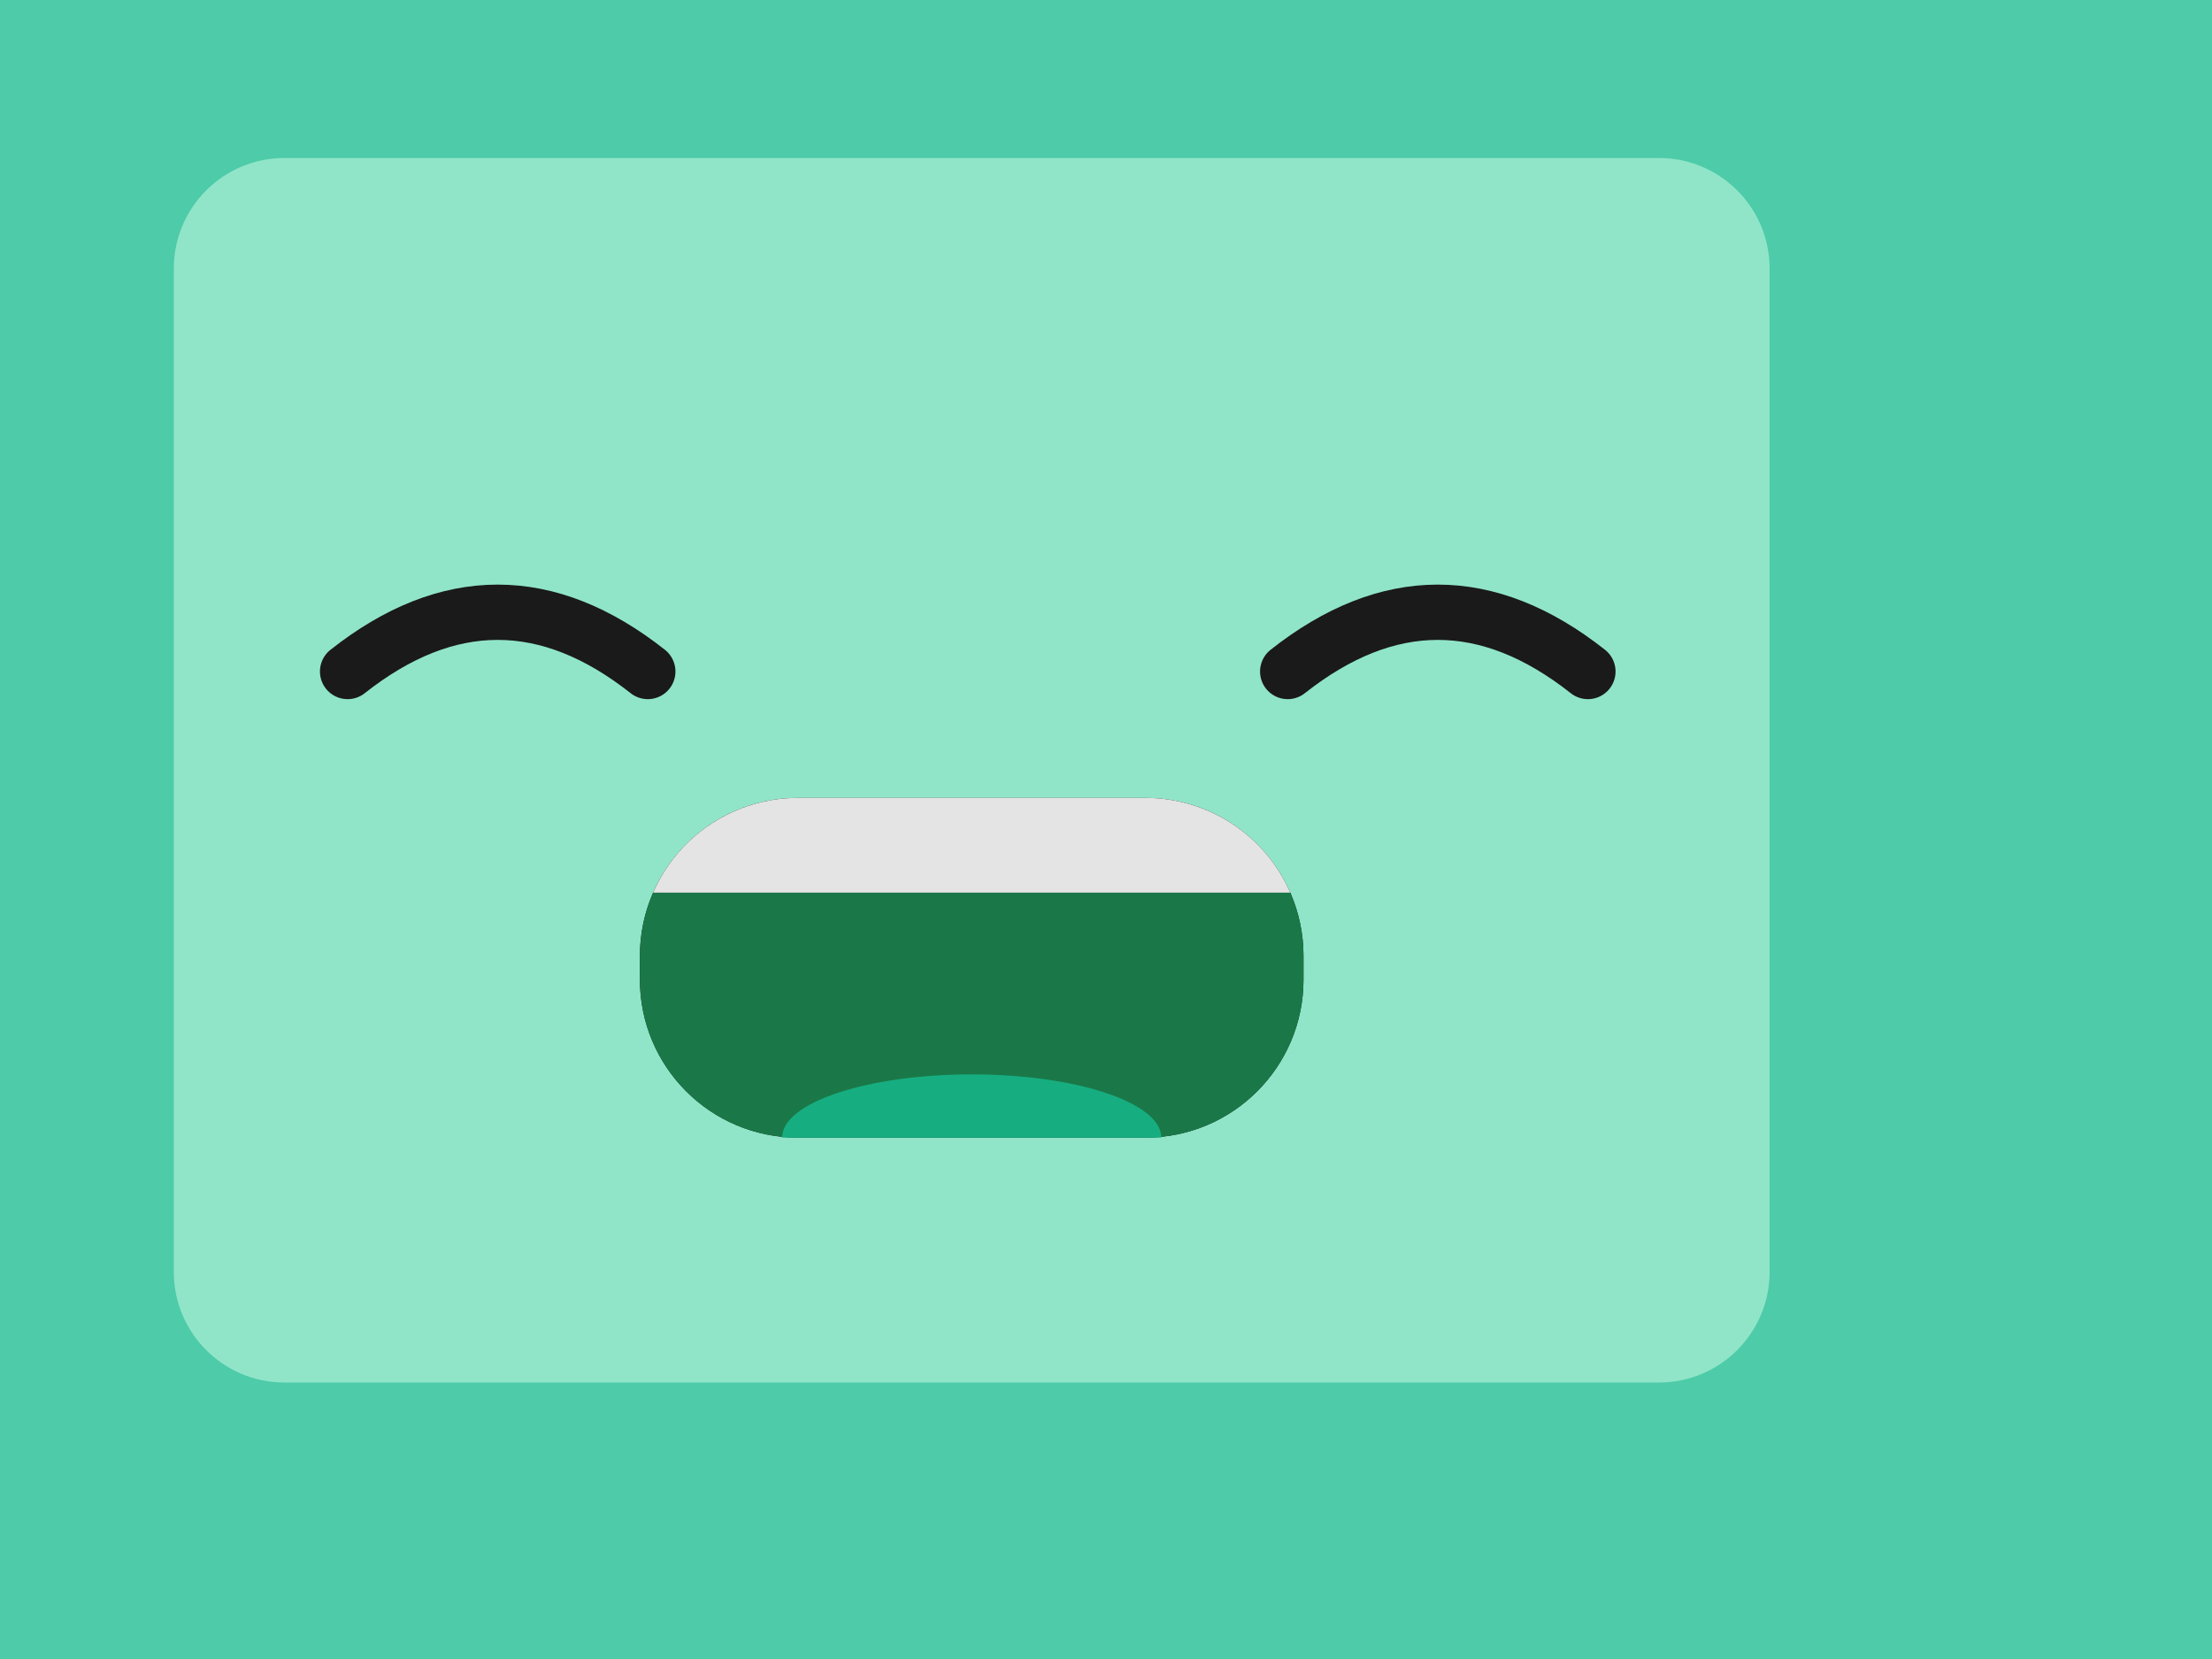
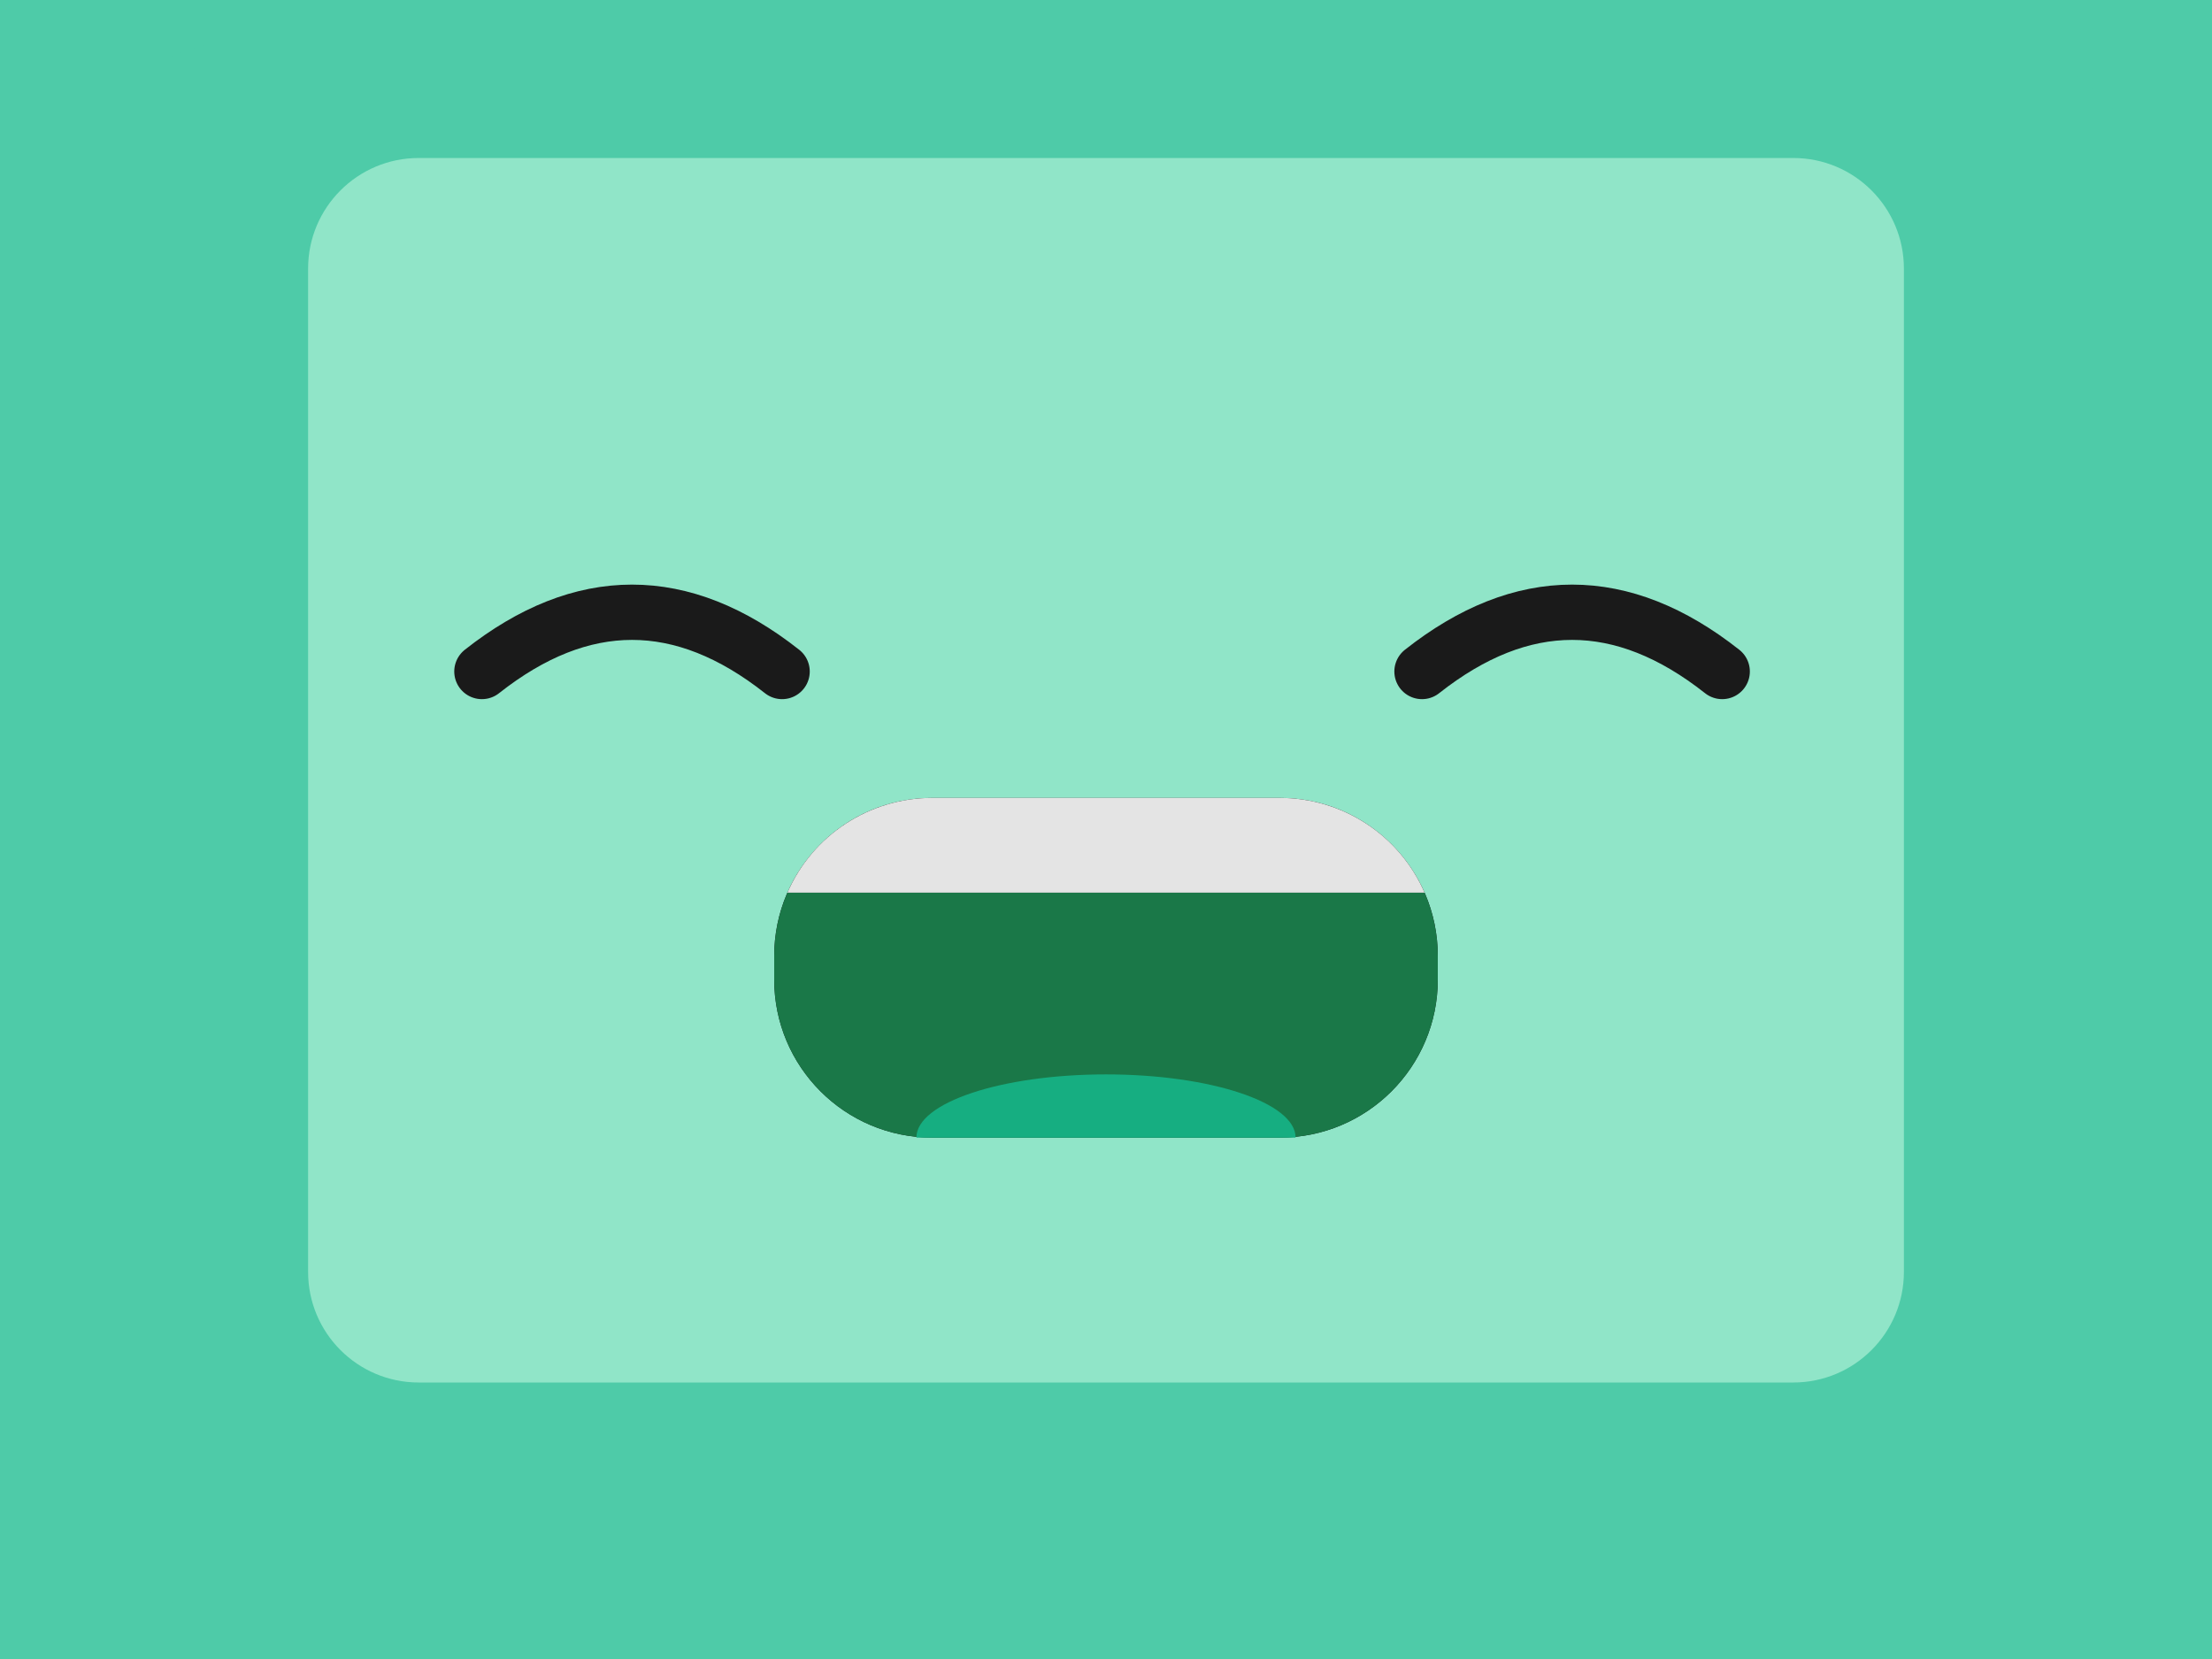
<svg xmlns="http://www.w3.org/2000/svg" viewBox="0 0 280 210">
  <rect x="0" y="0" width="280" height="210" fill="#4ECBA8" />
  <rect x="6" y="5" width="268" height="200" rx="26" ry="26" fill="#4ECBA8" />
-   <rect x="22" y="20" width="202" height="155" rx="14" ry="14" fill="#90e5c8" />
-   <path d="M 44 85 Q 63 70 82 85" stroke="#1a1a1a" stroke-width="7" fill="none" stroke-linecap="round" />
-   <path d="M 163 85 Q 182 70 201 85" stroke="#1a1a1a" stroke-width="7" fill="none" stroke-linecap="round" />
-   <rect x="81" y="101" width="84" height="43" rx="20" ry="20" fill="#1a1a1a" />
-   <path d="M 82.67 113 A 20 20 0 0 1 101 101 L 145 101 A 20 20 0 0 1 163.33 113 Z" fill="#e4e4e4" />
-   <path d="M 82.67 113 L 163.33 113 A 20 20 0 0 1 165 121 L 165 124 A 20 20 0 0 1 145 144 L 101 144 A 20 20 0 0 1 81 124 L 81 121 A 20 20 0 0 1 82.67 113 Z" fill="#1a7848" />
-   <path d="M 99 144 A 24 8 0 0 1 147 144 Z" fill="#16ae81" />
+   <rect x="39" y="20" width="202" height="155" rx="14" ry="14" fill="#90e5c8" />
+   <path d="M 61 85 Q 80 70 99 85" stroke="#1a1a1a" stroke-width="7" fill="none" stroke-linecap="round" />
+   <path d="M 180 85 Q 199 70 218 85" stroke="#1a1a1a" stroke-width="7" fill="none" stroke-linecap="round" />
+   <rect x="98" y="101" width="84" height="43" rx="20" ry="20" fill="#1a1a1a" />
+   <path d="M 99.67 113 A 20 20 0 0 1 118 101 L 162 101 A 20 20 0 0 1 180.33 113 Z" fill="#e4e4e4" />
+   <path d="M 99.67 113 L 180.33 113 A 20 20 0 0 1 182 121 L 182 124 A 20 20 0 0 1 162 144 L 118 144 A 20 20 0 0 1 98 124 L 98 121 A 20 20 0 0 1 99.67 113 Z" fill="#1a7848" />
+   <path d="M 116 144 A 24 8 0 0 1 164 144 Z" fill="#16ae81" />
</svg>
